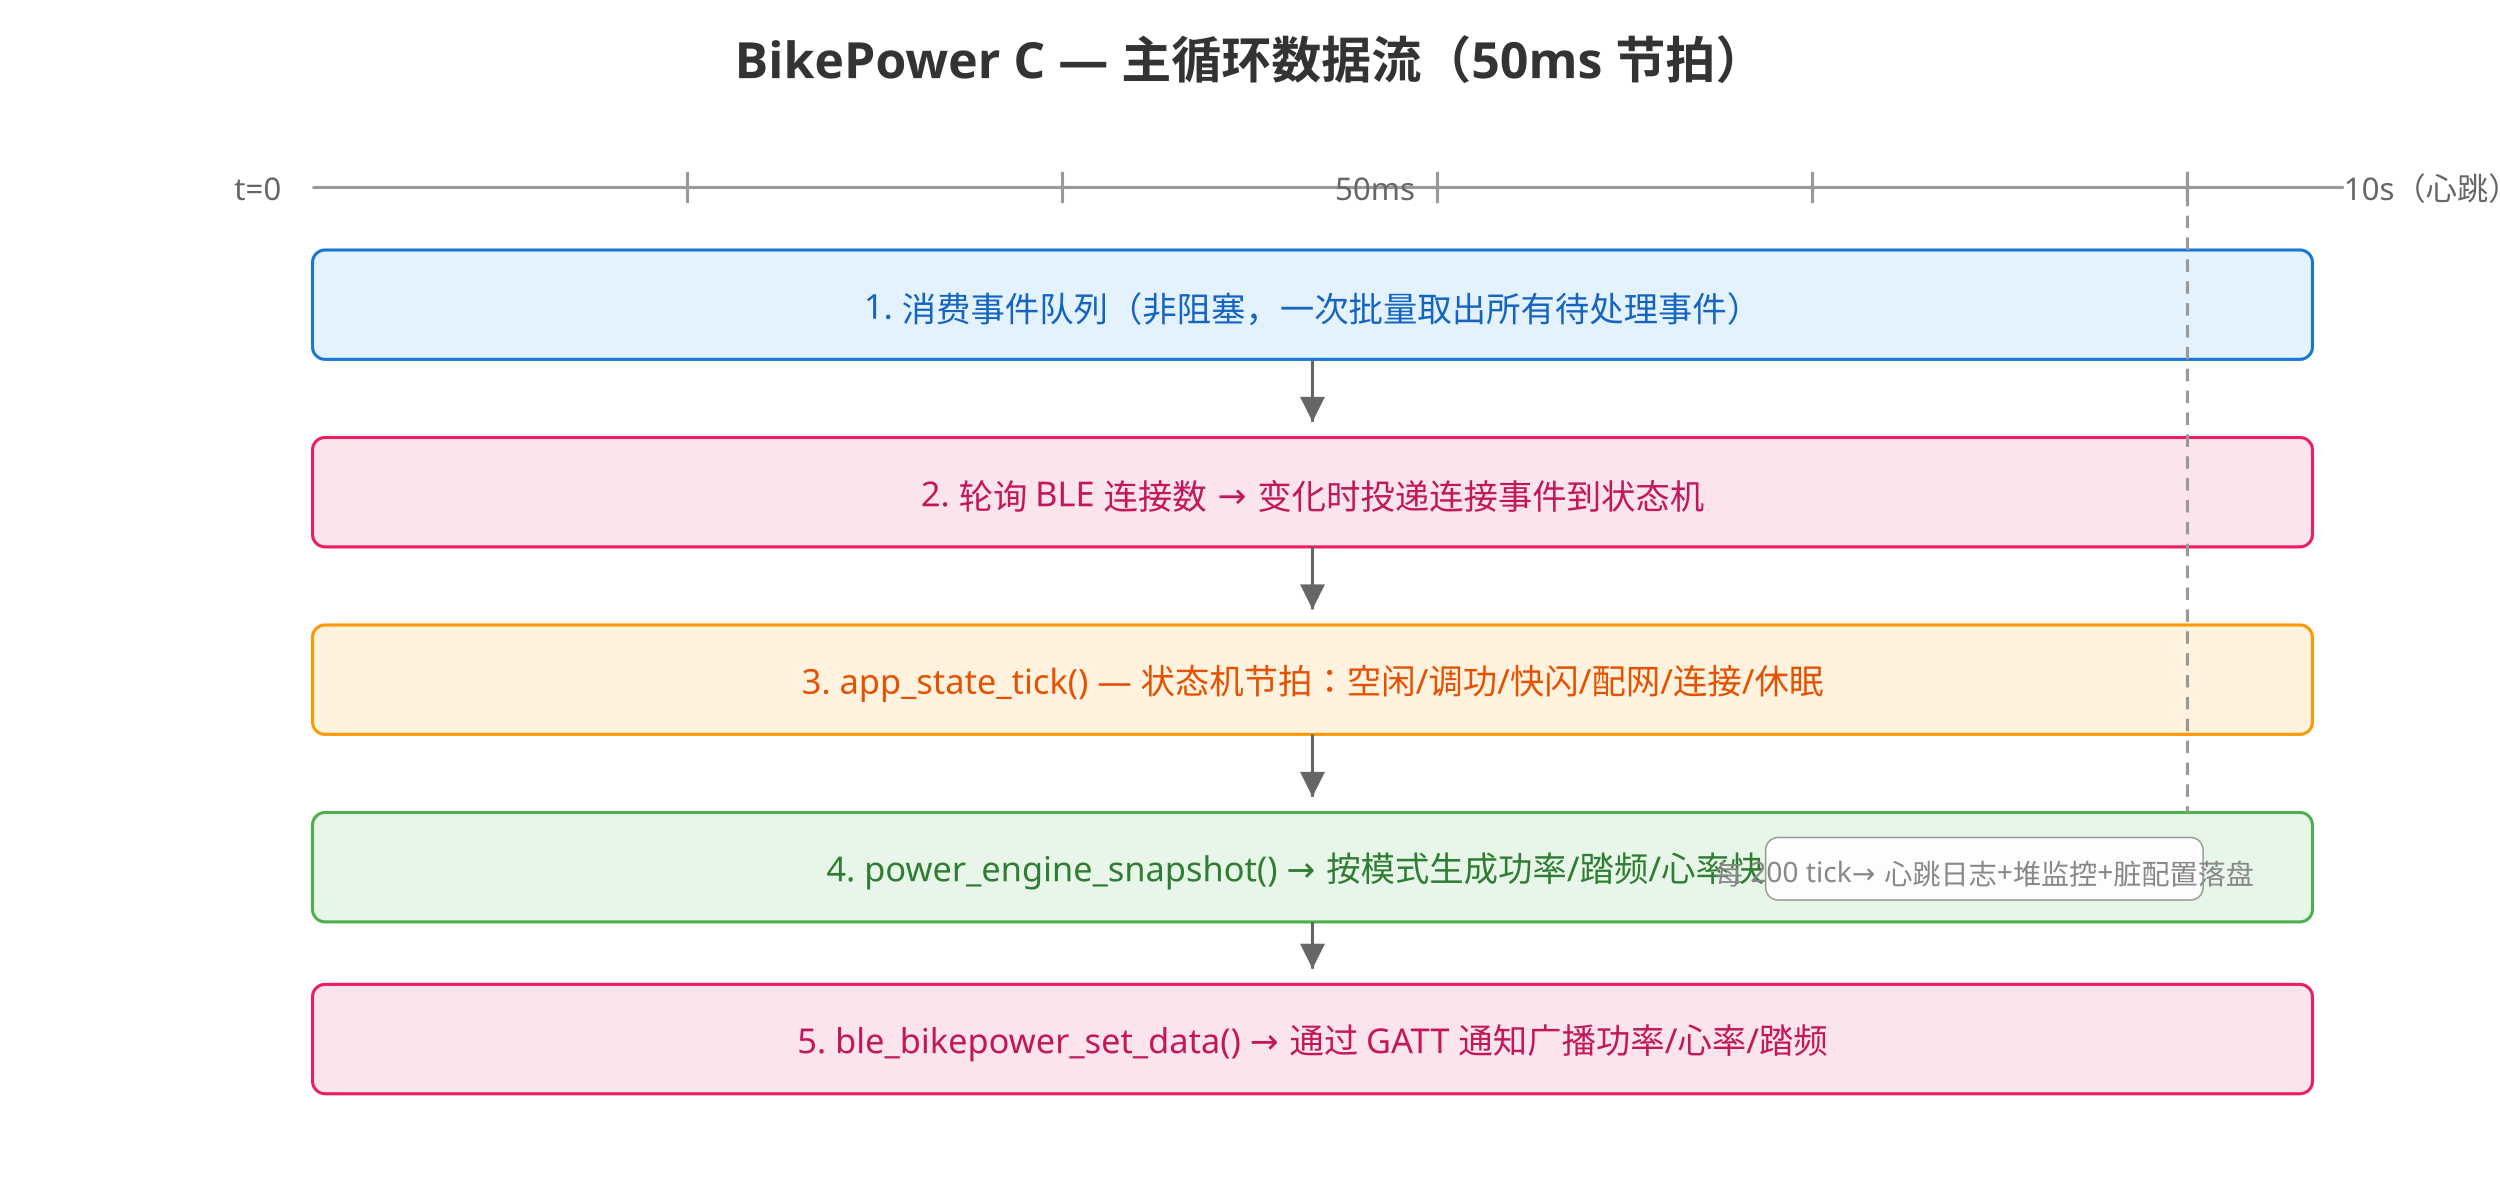
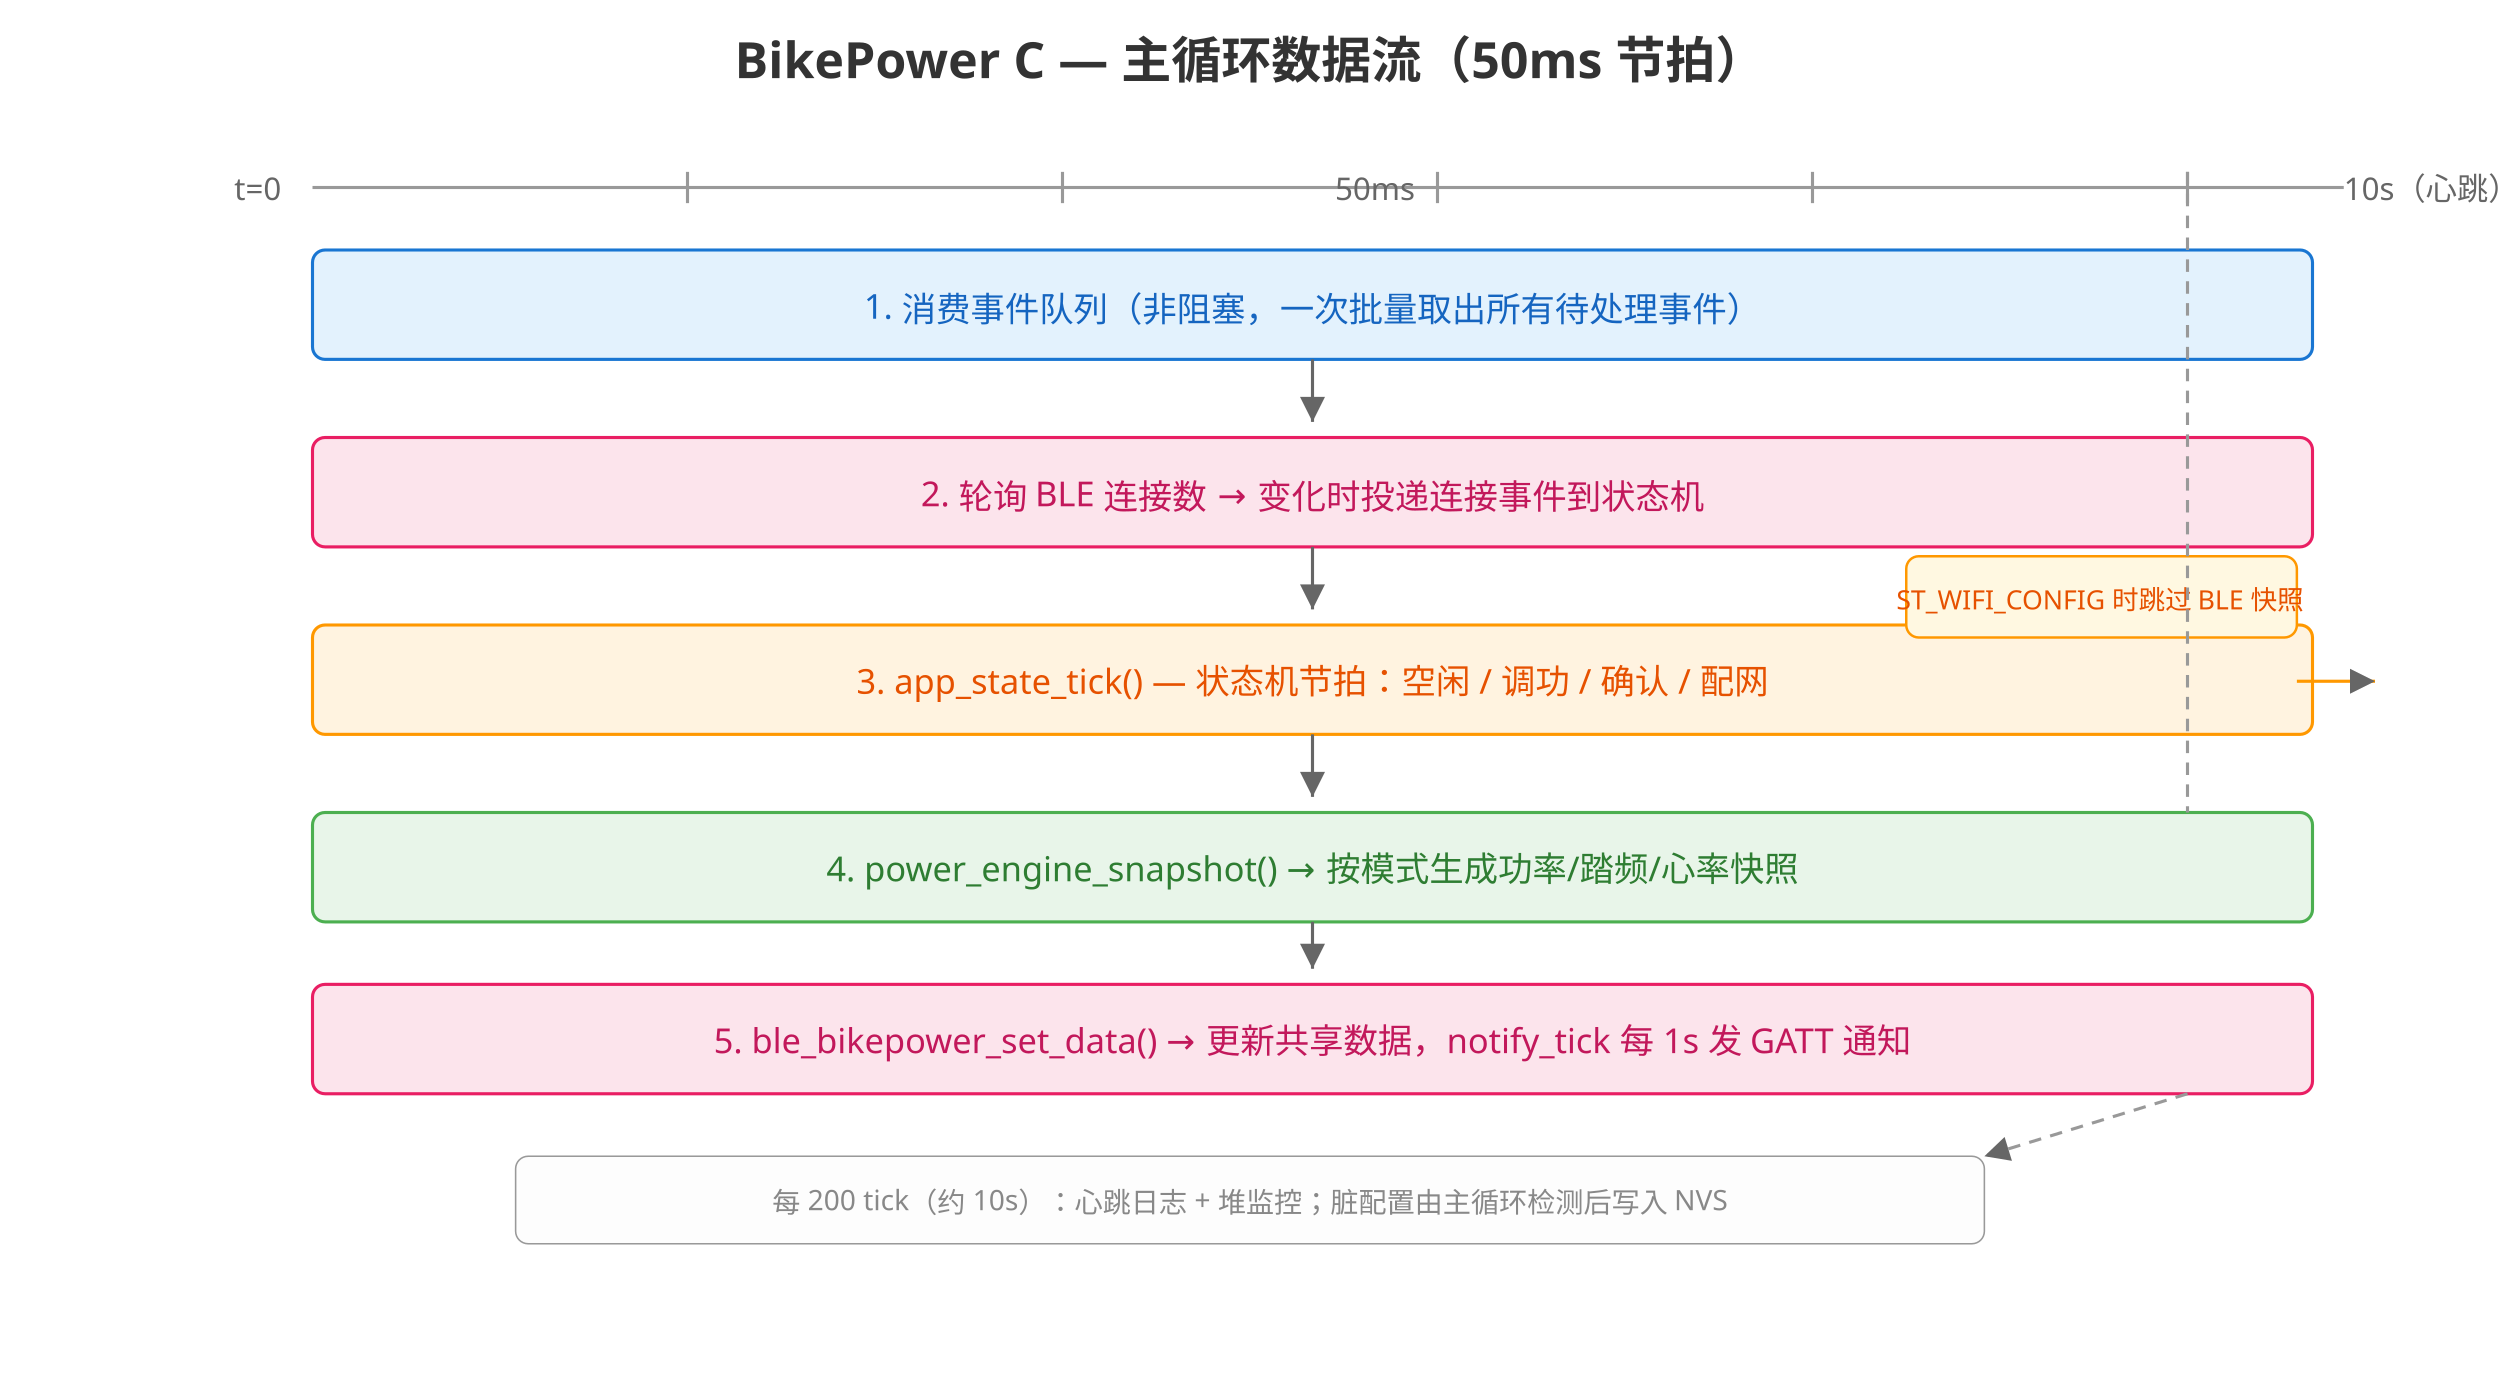
- <svg xmlns="http://www.w3.org/2000/svg" viewBox="0 0 800 380" font-family="'PingFang SC','Microsoft YaHei',sans-serif">
+ <svg xmlns="http://www.w3.org/2000/svg" viewBox="0 0 800 440" font-family="'PingFang SC','Microsoft YaHei',sans-serif">
  <defs>
    <marker id="arrow" viewBox="0 0 10 10" refX="10" refY="5" markerWidth="8" markerHeight="8" orient="auto">
      <path d="M0,0 L10,5 L0,10 Z" fill="#666" />
    </marker>
    <filter id="shadow">
      <feDropShadow dx="1" dy="1" stdDeviation="2" flood-opacity="0.15" />
    </filter>
  </defs>
  <text x="400" y="25" text-anchor="middle" font-size="16" font-weight="bold" fill="#333">BikePower C — 主循环数据流（50ms 节拍）</text>
  <line x1="100" y1="60" x2="750" y2="60" stroke="#999" stroke-width="1" />
  <text x="90" y="64" text-anchor="end" font-size="10" fill="#666">t=0</text>
  <text x="440" y="64" text-anchor="middle" font-size="10" fill="#666">50ms</text>
  <text x="750" y="64" text-anchor="start" font-size="10" fill="#666">10s（心跳）</text>
  <line x1="220" y1="55" x2="220" y2="65" stroke="#999" stroke-width="1" />
  <line x1="340" y1="55" x2="340" y2="65" stroke="#999" stroke-width="1" />
  <line x1="460" y1="55" x2="460" y2="65" stroke="#999" stroke-width="1" />
  <line x1="580" y1="55" x2="580" y2="65" stroke="#999" stroke-width="1" />
  <line x1="700" y1="55" x2="700" y2="65" stroke="#999" stroke-width="1" />
  <rect x="100" y="80" width="640" height="35" rx="4" fill="#e3f2fd" stroke="#1976d2" stroke-width="1" />
  <text x="420" y="102" text-anchor="middle" font-size="11" fill="#1565c0">1. 消费事件队列（非阻塞，一次批量取出所有待处理事件）</text>
  <line x1="420" y1="115" x2="420" y2="135" stroke="#666" stroke-width="1" marker-end="url(#arrow)" />
  <rect x="100" y="140" width="640" height="35" rx="4" fill="#fce4ec" stroke="#e91e63" stroke-width="1" />
  <text x="420" y="162" text-anchor="middle" font-size="11" fill="#c2185b">2. 轮询 BLE 连接数 → 变化时投递连接事件到状态机</text>
  <line x1="420" y1="175" x2="420" y2="195" stroke="#666" stroke-width="1" marker-end="url(#arrow)" />
  <rect x="100" y="200" width="640" height="35" rx="4" fill="#fff3e0" stroke="#ff9800" stroke-width="1" />
-   <text x="420" y="222" text-anchor="middle" font-size="11" fill="#e65100">3. app_state_tick() — 状态机节拍：空闲/调功/快闪/配网/连接/休眠</text>
+   <text x="420" y="222" text-anchor="middle" font-size="11" fill="#e65100">3. app_state_tick() — 状态机节拍：空闲 / 调功 / 确认 / 配网</text>
  <line x1="420" y1="235" x2="420" y2="255" stroke="#666" stroke-width="1" marker-end="url(#arrow)" />
+   <line x1="735" y1="218" x2="760" y2="218" stroke="#ff9800" stroke-width="1" marker-end="url(#arrow)" />
+   <rect x="610" y="178" width="125" height="26" rx="4" fill="#fff8e1" stroke="#ff9800" stroke-width="0.8" />
+   <text x="672" y="195" text-anchor="middle" font-size="8.5" fill="#e65100">ST_WIFI_CONFIG 时跳过 BLE 快照</text>
  <rect x="100" y="260" width="640" height="35" rx="4" fill="#e8f5e9" stroke="#4caf50" stroke-width="1" />
  <text x="420" y="282" text-anchor="middle" font-size="11" fill="#2e7d32">4. power_engine_snapshot() → 按模式生成功率/踏频/心率快照</text>
  <line x1="420" y1="295" x2="420" y2="310" stroke="#666" stroke-width="1" marker-end="url(#arrow)" />
  <rect x="100" y="315" width="640" height="35" rx="4" fill="#fce4ec" stroke="#e91e63" stroke-width="1" />
-   <text x="420" y="337" text-anchor="middle" font-size="11" fill="#c2185b">5. ble_bikepower_set_data() → 通过 GATT 通知广播功率/心率/踏频</text>
+   <text x="420" y="337" text-anchor="middle" font-size="11" fill="#c2185b">5. ble_bikepower_set_data() → 更新共享数据，notify_tick 每 1s 发 GATT 通知</text>
  <line x1="700" y1="55" x2="700" y2="260" stroke="#999" stroke-dasharray="4,3" />
-   <rect x="565" y="268" width="140" height="20" rx="4" fill="#fdfdfd" stroke="#999" stroke-width="0.5" />
-   <text x="635" y="283" text-anchor="middle" font-size="9" fill="#888">每 200 tick→ 心跳日志+堆监控+脏配置落盘</text>
+   <rect x="165" y="370" width="470" height="28" rx="4" fill="#fdfdfd" stroke="#999" stroke-width="0.5" />
+   <text x="400" y="388" text-anchor="middle" font-size="9" fill="#888">每 200 tick（约 10s）：心跳日志 + 堆监控；脏配置由主循环检测后写入 NVS</text>
+   <line x1="700" y1="350" x2="635" y2="370" stroke="#999" stroke-dasharray="4,3" marker-end="url(#arrow)" />
</svg>
